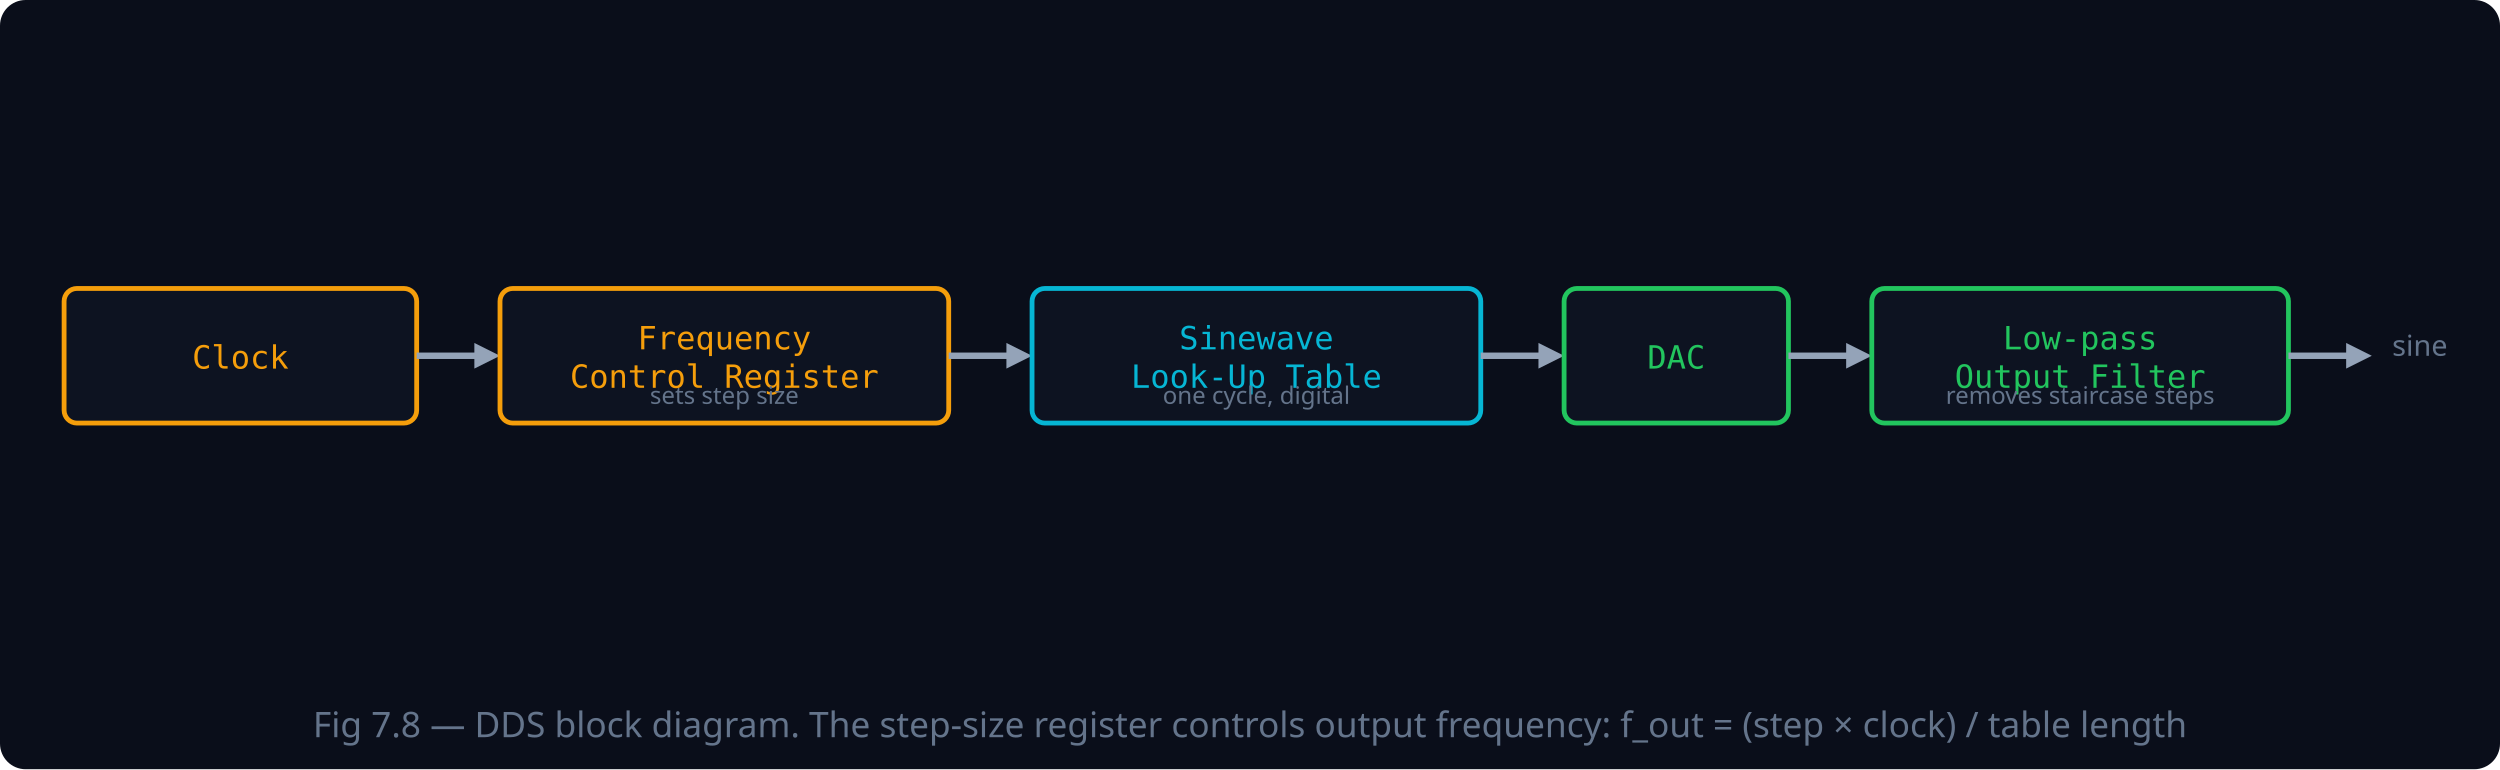
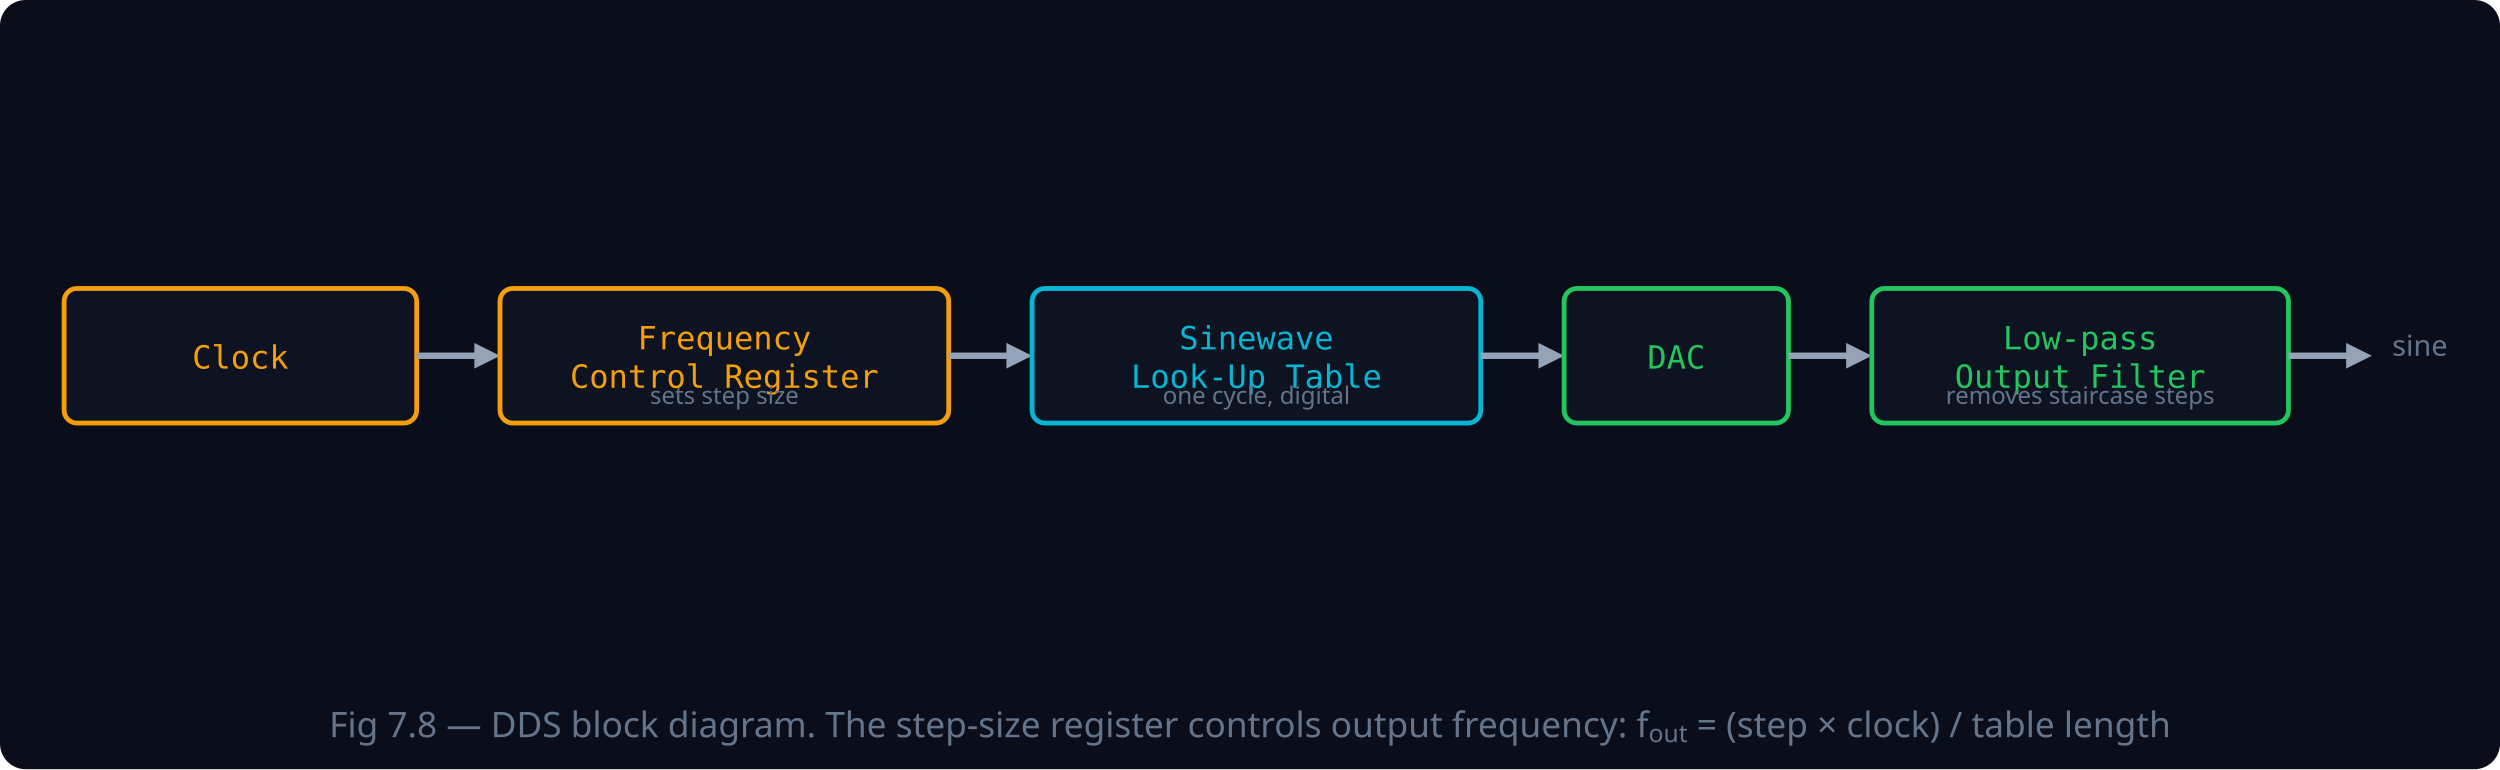
<svg xmlns="http://www.w3.org/2000/svg" viewBox="0 0 780 240" role="img" aria-label="DDS block diagram">
  <rect width="780" height="240" fill="#0a0e1a" rx="8" />
  <rect x="20" y="90" width="110" height="42" fill="#0d1321" stroke="#f59e0b" stroke-width="1.5" rx="4" />
  <text x="75.0" y="115.0" font-family="IBM Plex Mono, monospace" font-size="10" fill="#f59e0b" text-anchor="middle">Clock</text>
  <line x1="130" y1="111" x2="150" y2="111" stroke="#94a3b8" stroke-width="2" />
  <polygon points="148,107 148,115 156,111" fill="#94a3b8" />
  <rect x="156" y="90" width="140" height="42" fill="#0d1321" stroke="#f59e0b" stroke-width="1.5" rx="4" />
  <text x="226.0" y="109.0" font-family="IBM Plex Mono, monospace" font-size="10" fill="#f59e0b" text-anchor="middle">Frequency</text>
  <text x="226.0" y="121.0" font-family="IBM Plex Mono, monospace" font-size="10" fill="#f59e0b" text-anchor="middle">Control Register</text>
  <text x="226.0" y="126" font-family="IBM Plex Sans, sans-serif" font-size="7.5" fill="#64748b" text-anchor="middle">sets step size</text>
  <line x1="296" y1="111" x2="316" y2="111" stroke="#94a3b8" stroke-width="2" />
  <polygon points="314,107 314,115 322,111" fill="#94a3b8" />
  <rect x="322" y="90" width="140" height="42" fill="#0d1321" stroke="#06b6d4" stroke-width="1.5" rx="4" />
  <text x="392.0" y="109.0" font-family="IBM Plex Mono, monospace" font-size="10" fill="#06b6d4" text-anchor="middle">Sinewave</text>
  <text x="392.0" y="121.0" font-family="IBM Plex Mono, monospace" font-size="10" fill="#06b6d4" text-anchor="middle">Look-Up Table</text>
  <text x="392.0" y="126" font-family="IBM Plex Sans, sans-serif" font-size="7.5" fill="#64748b" text-anchor="middle">one cycle, digital</text>
  <line x1="462" y1="111" x2="482" y2="111" stroke="#94a3b8" stroke-width="2" />
  <polygon points="480,107 480,115 488,111" fill="#94a3b8" />
  <rect x="488" y="90" width="70" height="42" fill="#0d1321" stroke="#22c55e" stroke-width="1.5" rx="4" />
  <text x="523.0" y="115.0" font-family="IBM Plex Mono, monospace" font-size="10" fill="#22c55e" text-anchor="middle">DAC</text>
  <line x1="558" y1="111" x2="578" y2="111" stroke="#94a3b8" stroke-width="2" />
  <polygon points="576,107 576,115 584,111" fill="#94a3b8" />
  <rect x="584" y="90" width="130" height="42" fill="#0d1321" stroke="#22c55e" stroke-width="1.5" rx="4" />
  <text x="649.0" y="109.0" font-family="IBM Plex Mono, monospace" font-size="10" fill="#22c55e" text-anchor="middle">Low-pass</text>
  <text x="649.0" y="121.0" font-family="IBM Plex Mono, monospace" font-size="10" fill="#22c55e" text-anchor="middle">Output Filter</text>
  <text x="649.0" y="126" font-family="IBM Plex Sans, sans-serif" font-size="7.5" fill="#64748b" text-anchor="middle">removes staircase steps</text>
  <line x1="714" y1="111" x2="734" y2="111" stroke="#94a3b8" stroke-width="2" />
  <polygon points="732,107 732,115 740,111" fill="#94a3b8" />
  <text x="755" y="111" font-family="IBM Plex Sans, sans-serif" font-size="9" fill="#64748b" text-anchor="middle">sine</text>
-   <text x="390.0" y="230" font-family="IBM Plex Sans, sans-serif" font-size="11" fill="#64748b" text-anchor="middle">Fig 7.8 — DDS block diagram. The step-size register controls output frequency: f_out = (step × clock) / table length</text>
+   <text x="390.0" y="230" font-family="IBM Plex Sans, sans-serif" font-size="11" fill="#64748b" text-anchor="middle">Fig 7.8 — DDS block diagram. The step-size register controls output frequency: f<tspan baseline-shift="sub" font-size="70%">out</tspan> = (step × clock) / table length</text>
</svg>
